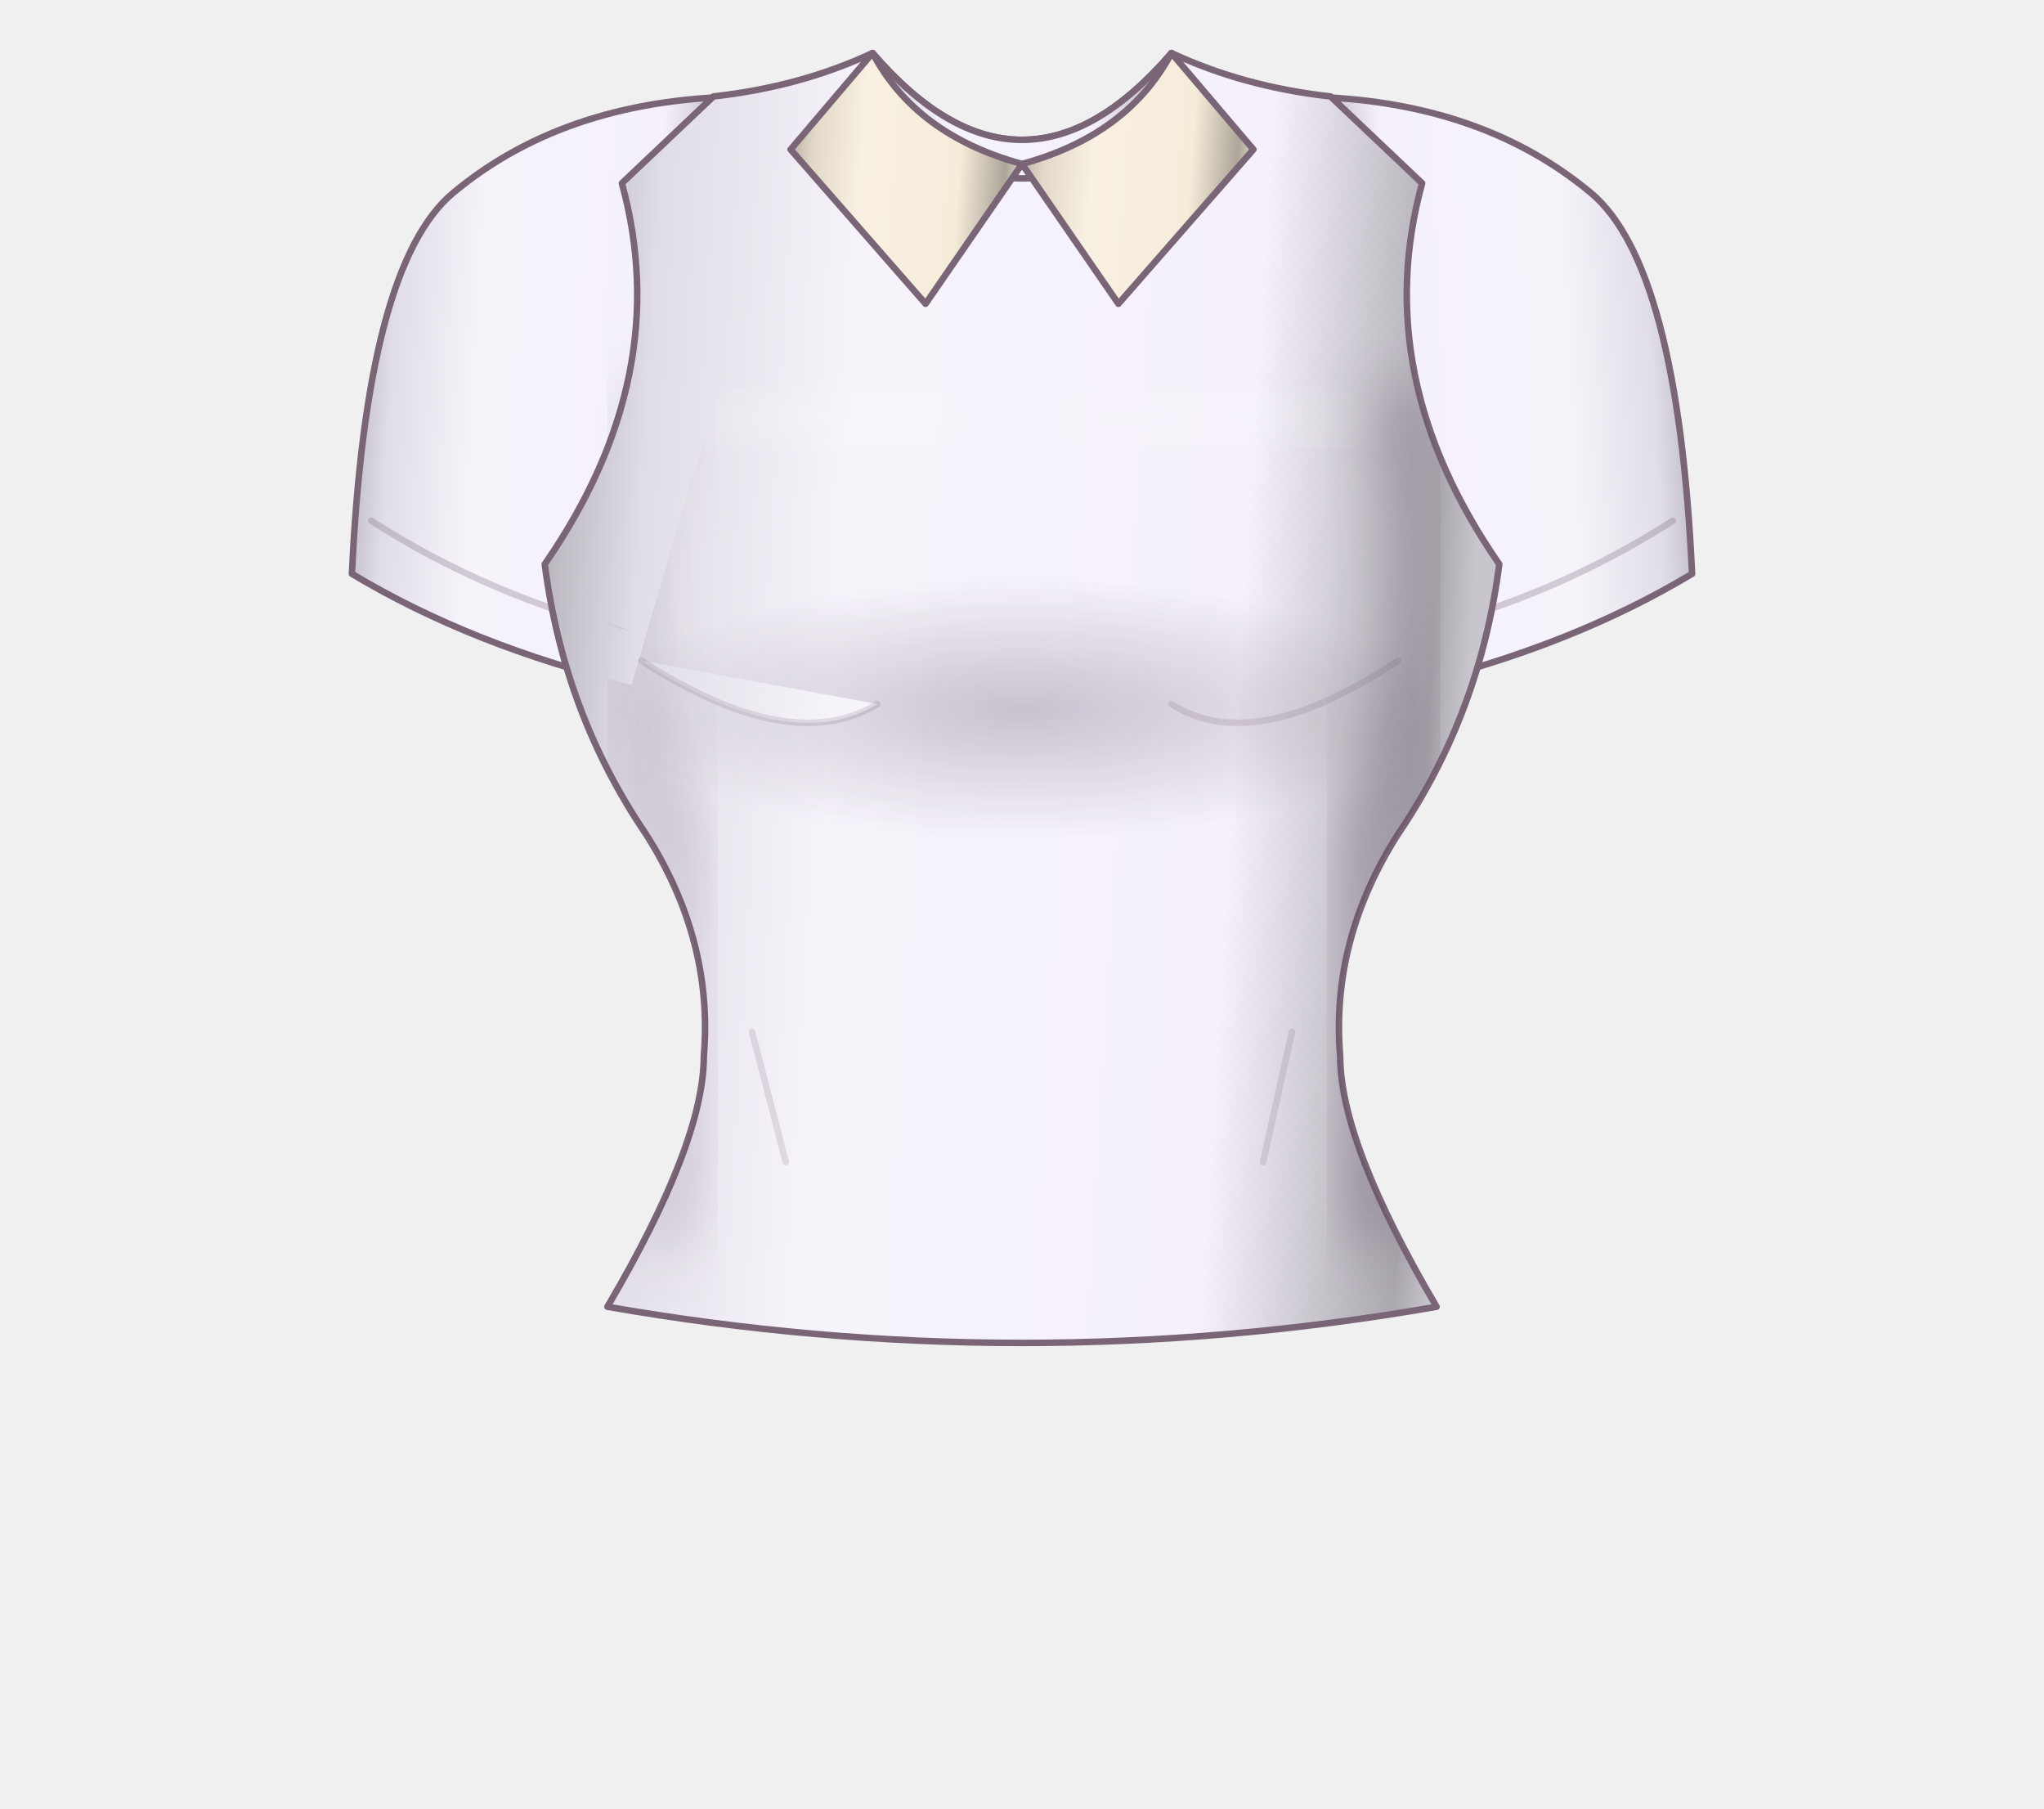
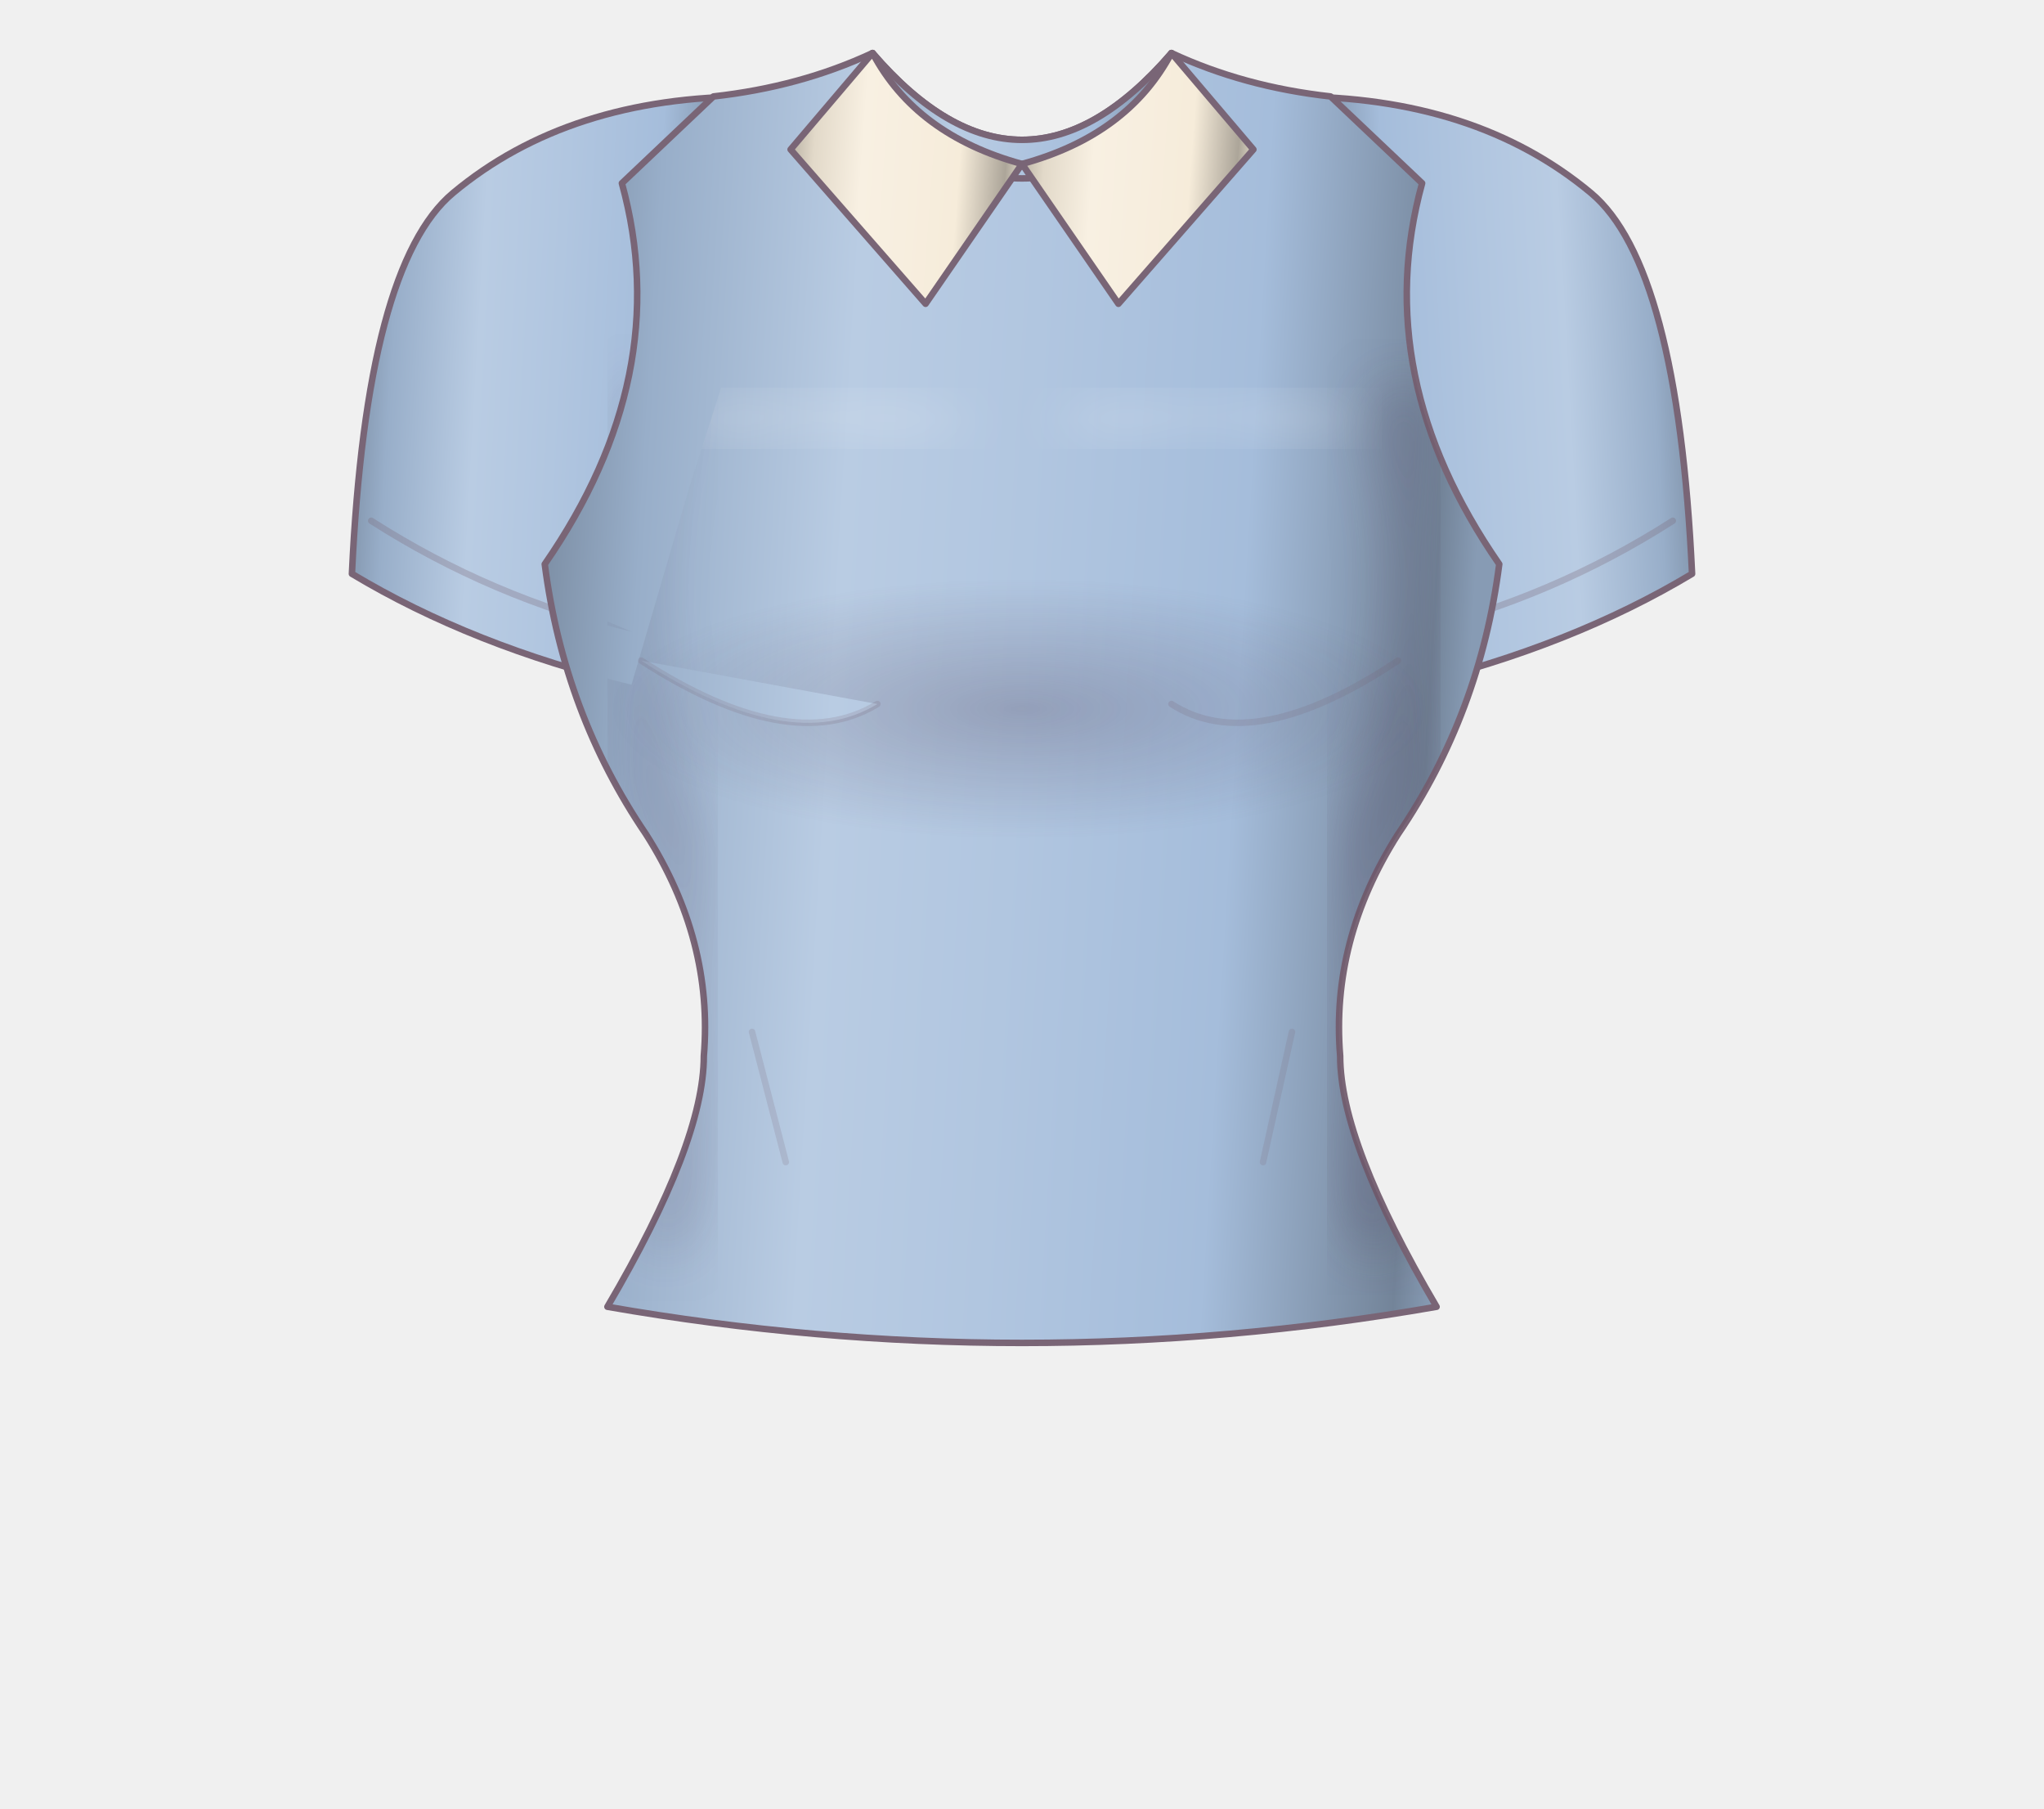
<svg xmlns="http://www.w3.org/2000/svg" width="424" height="375" viewBox="148 267 424 375" fill="none">
  <defs>
-     <linearGradient id="m1e4dls7-0" x1="0" y1="0" x2="1" y2=".08">
-       <stop stop-color="#aeaab2" />
-       <stop offset=".13" stop-color="#e1dde6" />
-       <stop offset=".34" stop-color="#f7f3fb" />
-       <stop offset=".53" stop-color="#f6f2fb" />
-       <stop offset=".76" stop-color="#f5f0fa" />
-       <stop offset=".96" stop-color="#aca8af" />
-       <stop offset="1" stop-color="#c9c5cd" />
+     <linearGradient id="m1sv0lxj-0" x1="0" y1="0" x2="1" y2=".08">
+       <stop stop-color="#75869b" />
+       <stop offset=".13" stop-color="#98aec9" />
+       <stop offset=".34" stop-color="#b9cce3" />
+       <stop offset=".53" stop-color="#b1c6e0" />
+       <stop offset=".76" stop-color="#a5bddb" />
+       <stop offset=".96" stop-color="#738499" />
+       <stop offset="1" stop-color="#879bb4" />
    </linearGradient>
-     <linearGradient id="m1e4dls7-1" x1="0" y1="0" x2="1" y2=".08">
+     <linearGradient id="m1sv0lxj-1" x1="0" y1="0" x2="1" y2=".08">
      <stop stop-color="#afa89b" />
      <stop offset=".13" stop-color="#e2d9c9" />
      <stop offset=".34" stop-color="#f8f0e2" />
      <stop offset=".53" stop-color="#f7eedf" />
      <stop offset=".76" stop-color="#f6ecda" />
      <stop offset=".96" stop-color="#aca599" />
      <stop offset="1" stop-color="#cac2b3" />
    </linearGradient>
  </defs>
  <g stroke="#796576" stroke-width="1.35" stroke-linecap="round" stroke-linejoin="round">
    <defs>
      <clipPath id="cloth-clip">
-         <path d="M304 287 Q266 287 242 307 Q224 322 221 386 Q246 401 279 409 L291 368 L306 321Z" fill="url(#m1e4dls7-0)" />
+         <path d="M304 287 Q266 287 242 307 Q224 322 221 386 Q246 401 279 409 L291 368 L306 321Z" fill="url(#m1sv0lxj-0)" />
        <path d="M225 375 Q250 391 279 398" stroke="#796576" opacity="0.3" />
        <g transform="translate(720 0) scale(-1 1)">
-           <path d="M304 287 Q266 287 242 307 Q224 322 221 386 Q246 401 279 409 L291 368 L306 321Z" fill="url(#m1e4dls7-0)" />
+           <path d="M304 287 Q266 287 242 307 Q224 322 221 386 Q246 401 279 409 L291 368 L306 321Z" fill="url(#m1sv0lxj-0)" />
          <path d="M225 375 Q250 391 279 398" stroke="#796576" opacity="0.3" />
        </g>
-         <path d="M329 278 Q360 314 391 278 Q406 285 424 287 L443 305 Q432 345 459 384 Q455 415 438 440 Q424 462 426 486 Q426 504 446 538 Q360 553 274 538 Q294 504 294 486 Q296 462 282 440 Q265 415 261 384 Q288 345 277 305 L296 287 Q314 285 329 278Z" fill="url(#m1e4dls7-0)" />
-         <path d="M329 278 Q360 314 391 278 L395 285 Q360 323 325 285Z" fill="url(#m1e4dls7-0)" />
-         <path d="M329 278 Q338 295 360 301 L340 330 L312 298Z" fill="url(#m1e4dls7-1)" />
-         <path d="M391 278 Q382 295 360 301 L380 330 L408 298Z" fill="url(#m1e4dls7-1)" />
+         <path d="M329 278 Q360 314 391 278 Q406 285 424 287 L443 305 Q432 345 459 384 Q455 415 438 440 Q424 462 426 486 Q426 504 446 538 Q360 553 274 538 Q294 504 294 486 Q296 462 282 440 Q265 415 261 384 Q288 345 277 305 L296 287 Q314 285 329 278Z" fill="url(#m1sv0lxj-0)" />
+         <path d="M329 278 Q360 314 391 278 L395 285 Q360 323 325 285Z" fill="url(#m1sv0lxj-0)" />
+         <path d="M329 278 Q338 295 360 301 L340 330 L312 298Z" fill="url(#m1sv0lxj-1)" />
+         <path d="M391 278 Q382 295 360 301 L380 330 L408 298Z" fill="url(#m1sv0lxj-1)" />
        <path d="M281 404 Q312 424 330 413 M438 404 Q408 424 391 413 M304 481 L311 508 M416 481 L410 508" stroke="#796576" opacity="0.18" />
      </clipPath>
      <linearGradient id="cloth-round">
        <stop stop-color="#302039" stop-opacity=".19" />
        <stop offset=".32" stop-color="#fff" stop-opacity=".22" />
        <stop offset=".6" stop-color="#fff" stop-opacity="0" />
        <stop offset="1" stop-color="#302039" stop-opacity=".18" />
      </linearGradient>
      <radialGradient id="cloth-contact">
        <stop stop-color="#392841" stop-opacity=".24" />
        <stop offset="1" stop-color="#392841" stop-opacity="0" />
      </radialGradient>
      <filter id="cloth-soft">
        <feGaussianBlur stdDeviation="6" />
      </filter>
    </defs>
-     <path d="M304 287 Q266 287 242 307 Q224 322 221 386 Q246 401 279 409 L291 368 L306 321Z" fill="url(#m1e4dls7-0)" />
+     <path d="M304 287 Q266 287 242 307 Q224 322 221 386 Q246 401 279 409 L291 368 L306 321Z" fill="url(#m1sv0lxj-0)" />
    <path d="M225 375 Q250 391 279 398" stroke="#796576" opacity="0.3" />
    <g transform="translate(720 0) scale(-1 1)">
-       <path d="M304 287 Q266 287 242 307 Q224 322 221 386 Q246 401 279 409 L291 368 L306 321Z" fill="url(#m1e4dls7-0)" />
+       <path d="M304 287 Q266 287 242 307 Q224 322 221 386 Q246 401 279 409 L291 368 L306 321Z" fill="url(#m1sv0lxj-0)" />
      <path d="M225 375 Q250 391 279 398" stroke="#796576" opacity="0.3" />
    </g>
-     <path d="M329 278 Q360 314 391 278 Q406 285 424 287 L443 305 Q432 345 459 384 Q455 415 438 440 Q424 462 426 486 Q426 504 446 538 Q360 553 274 538 Q294 504 294 486 Q296 462 282 440 Q265 415 261 384 Q288 345 277 305 L296 287 Q314 285 329 278Z" fill="url(#m1e4dls7-0)" />
-     <path d="M329 278 Q360 314 391 278 L395 285 Q360 323 325 285Z" fill="url(#m1e4dls7-0)" />
-     <path d="M329 278 Q338 295 360 301 L340 330 L312 298Z" fill="url(#m1e4dls7-1)" />
-     <path d="M391 278 Q382 295 360 301 L380 330 L408 298Z" fill="url(#m1e4dls7-1)" />
+     <path d="M329 278 Q360 314 391 278 Q406 285 424 287 L443 305 Q432 345 459 384 Q455 415 438 440 Q424 462 426 486 Q426 504 446 538 Q360 553 274 538 Q294 504 294 486 Q296 462 282 440 Q265 415 261 384 Q288 345 277 305 L296 287 Q314 285 329 278Z" fill="url(#m1sv0lxj-0)" />
+     <path d="M329 278 Q360 314 391 278 L395 285 Q360 323 325 285Z" fill="url(#m1sv0lxj-0)" />
+     <path d="M329 278 Q338 295 360 301 L340 330 L312 298Z" fill="url(#m1sv0lxj-1)" />
+     <path d="M391 278 Q382 295 360 301 L380 330 L408 298Z" fill="url(#m1sv0lxj-1)" />
    <path d="M281 404 Q312 424 330 413 M438 404 Q408 424 391 413 M304 481 L311 508 M416 481 L410 508" stroke="#796576" opacity="0.18" />
    <g data-material="cloth-volume" clip-path="url(#cloth-clip)">
      <path d="M281 353 Q269 397 286 437 Q304 469 286 520" fill="none" stroke="#392841" stroke-width="14" opacity=".15" filter="url(#cloth-soft)" />
      <path d="M440 354 Q452 397 434 437 Q417 474 433 519" fill="none" stroke="#392841" stroke-width="16" opacity=".22" filter="url(#cloth-soft)" />
      <path d="M297 357 Q315 340 341 359 M376 356 Q400 340 422 358" fill="none" stroke="#fff" stroke-width="14" opacity=".2" filter="url(#cloth-soft)" />
      <ellipse cx="360" cy="414" rx="85" ry="27" fill="url(#cloth-contact)" stroke="none" />
    </g>
  </g>
</svg>
